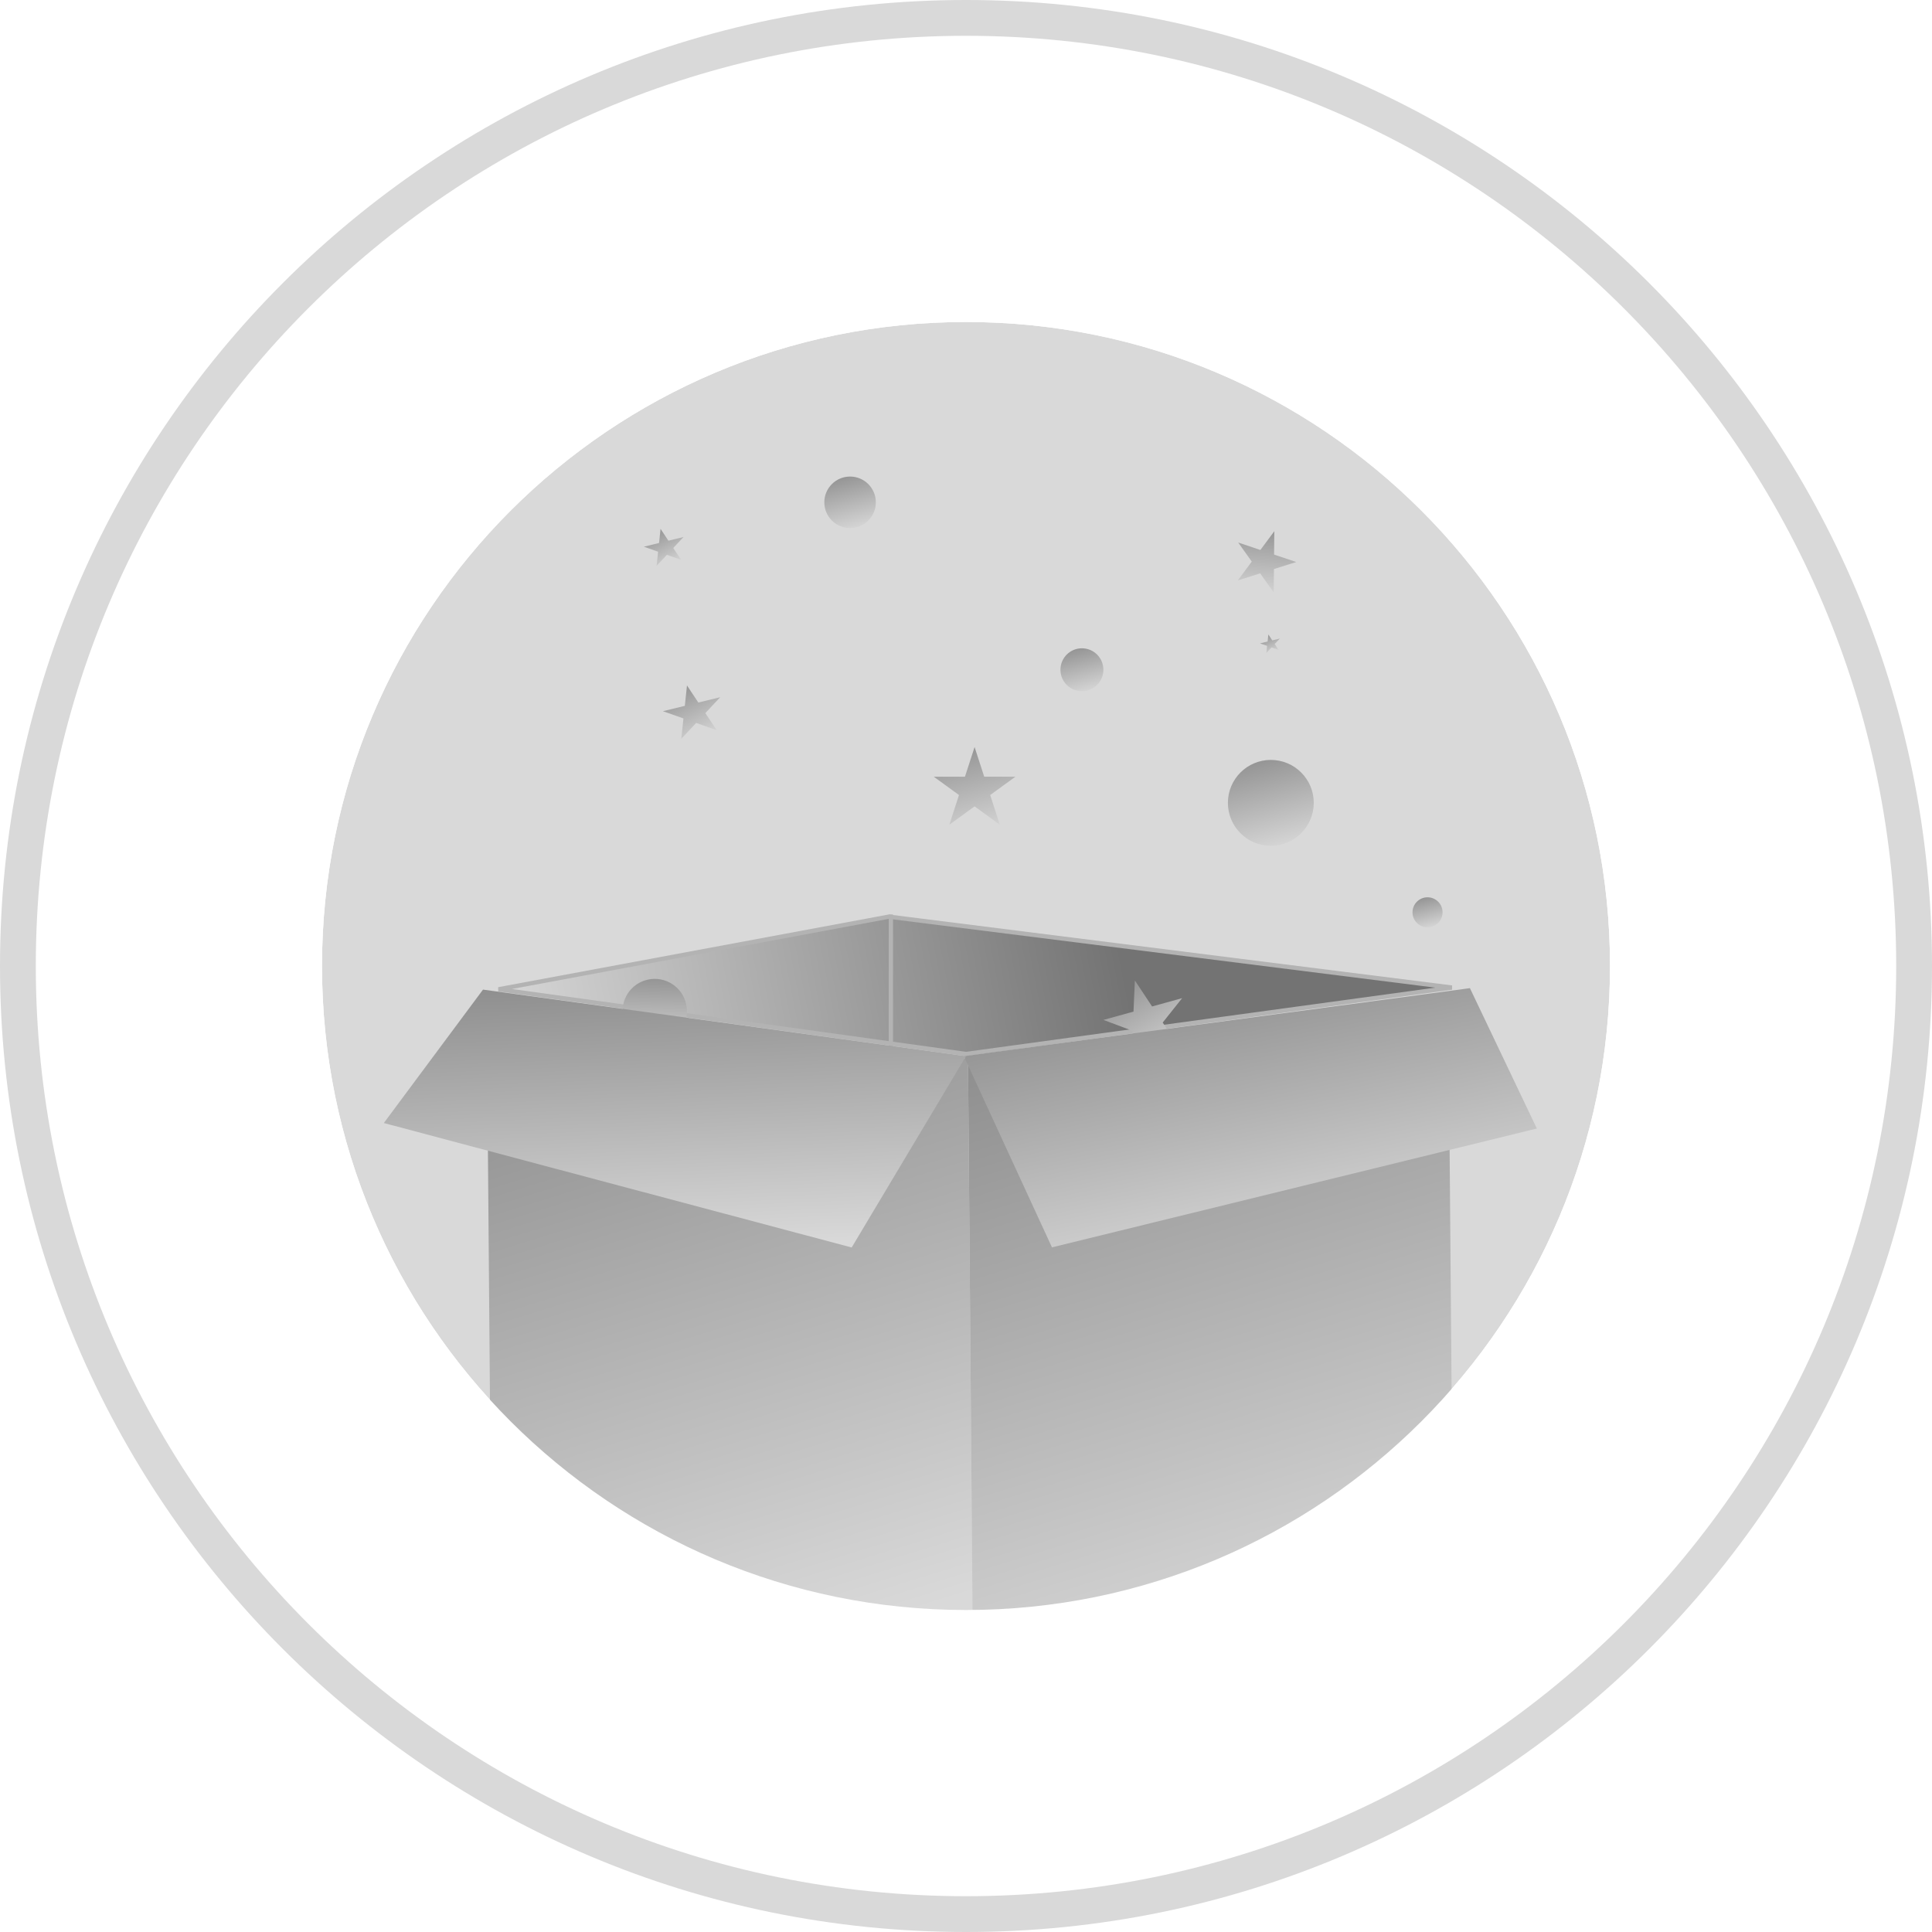
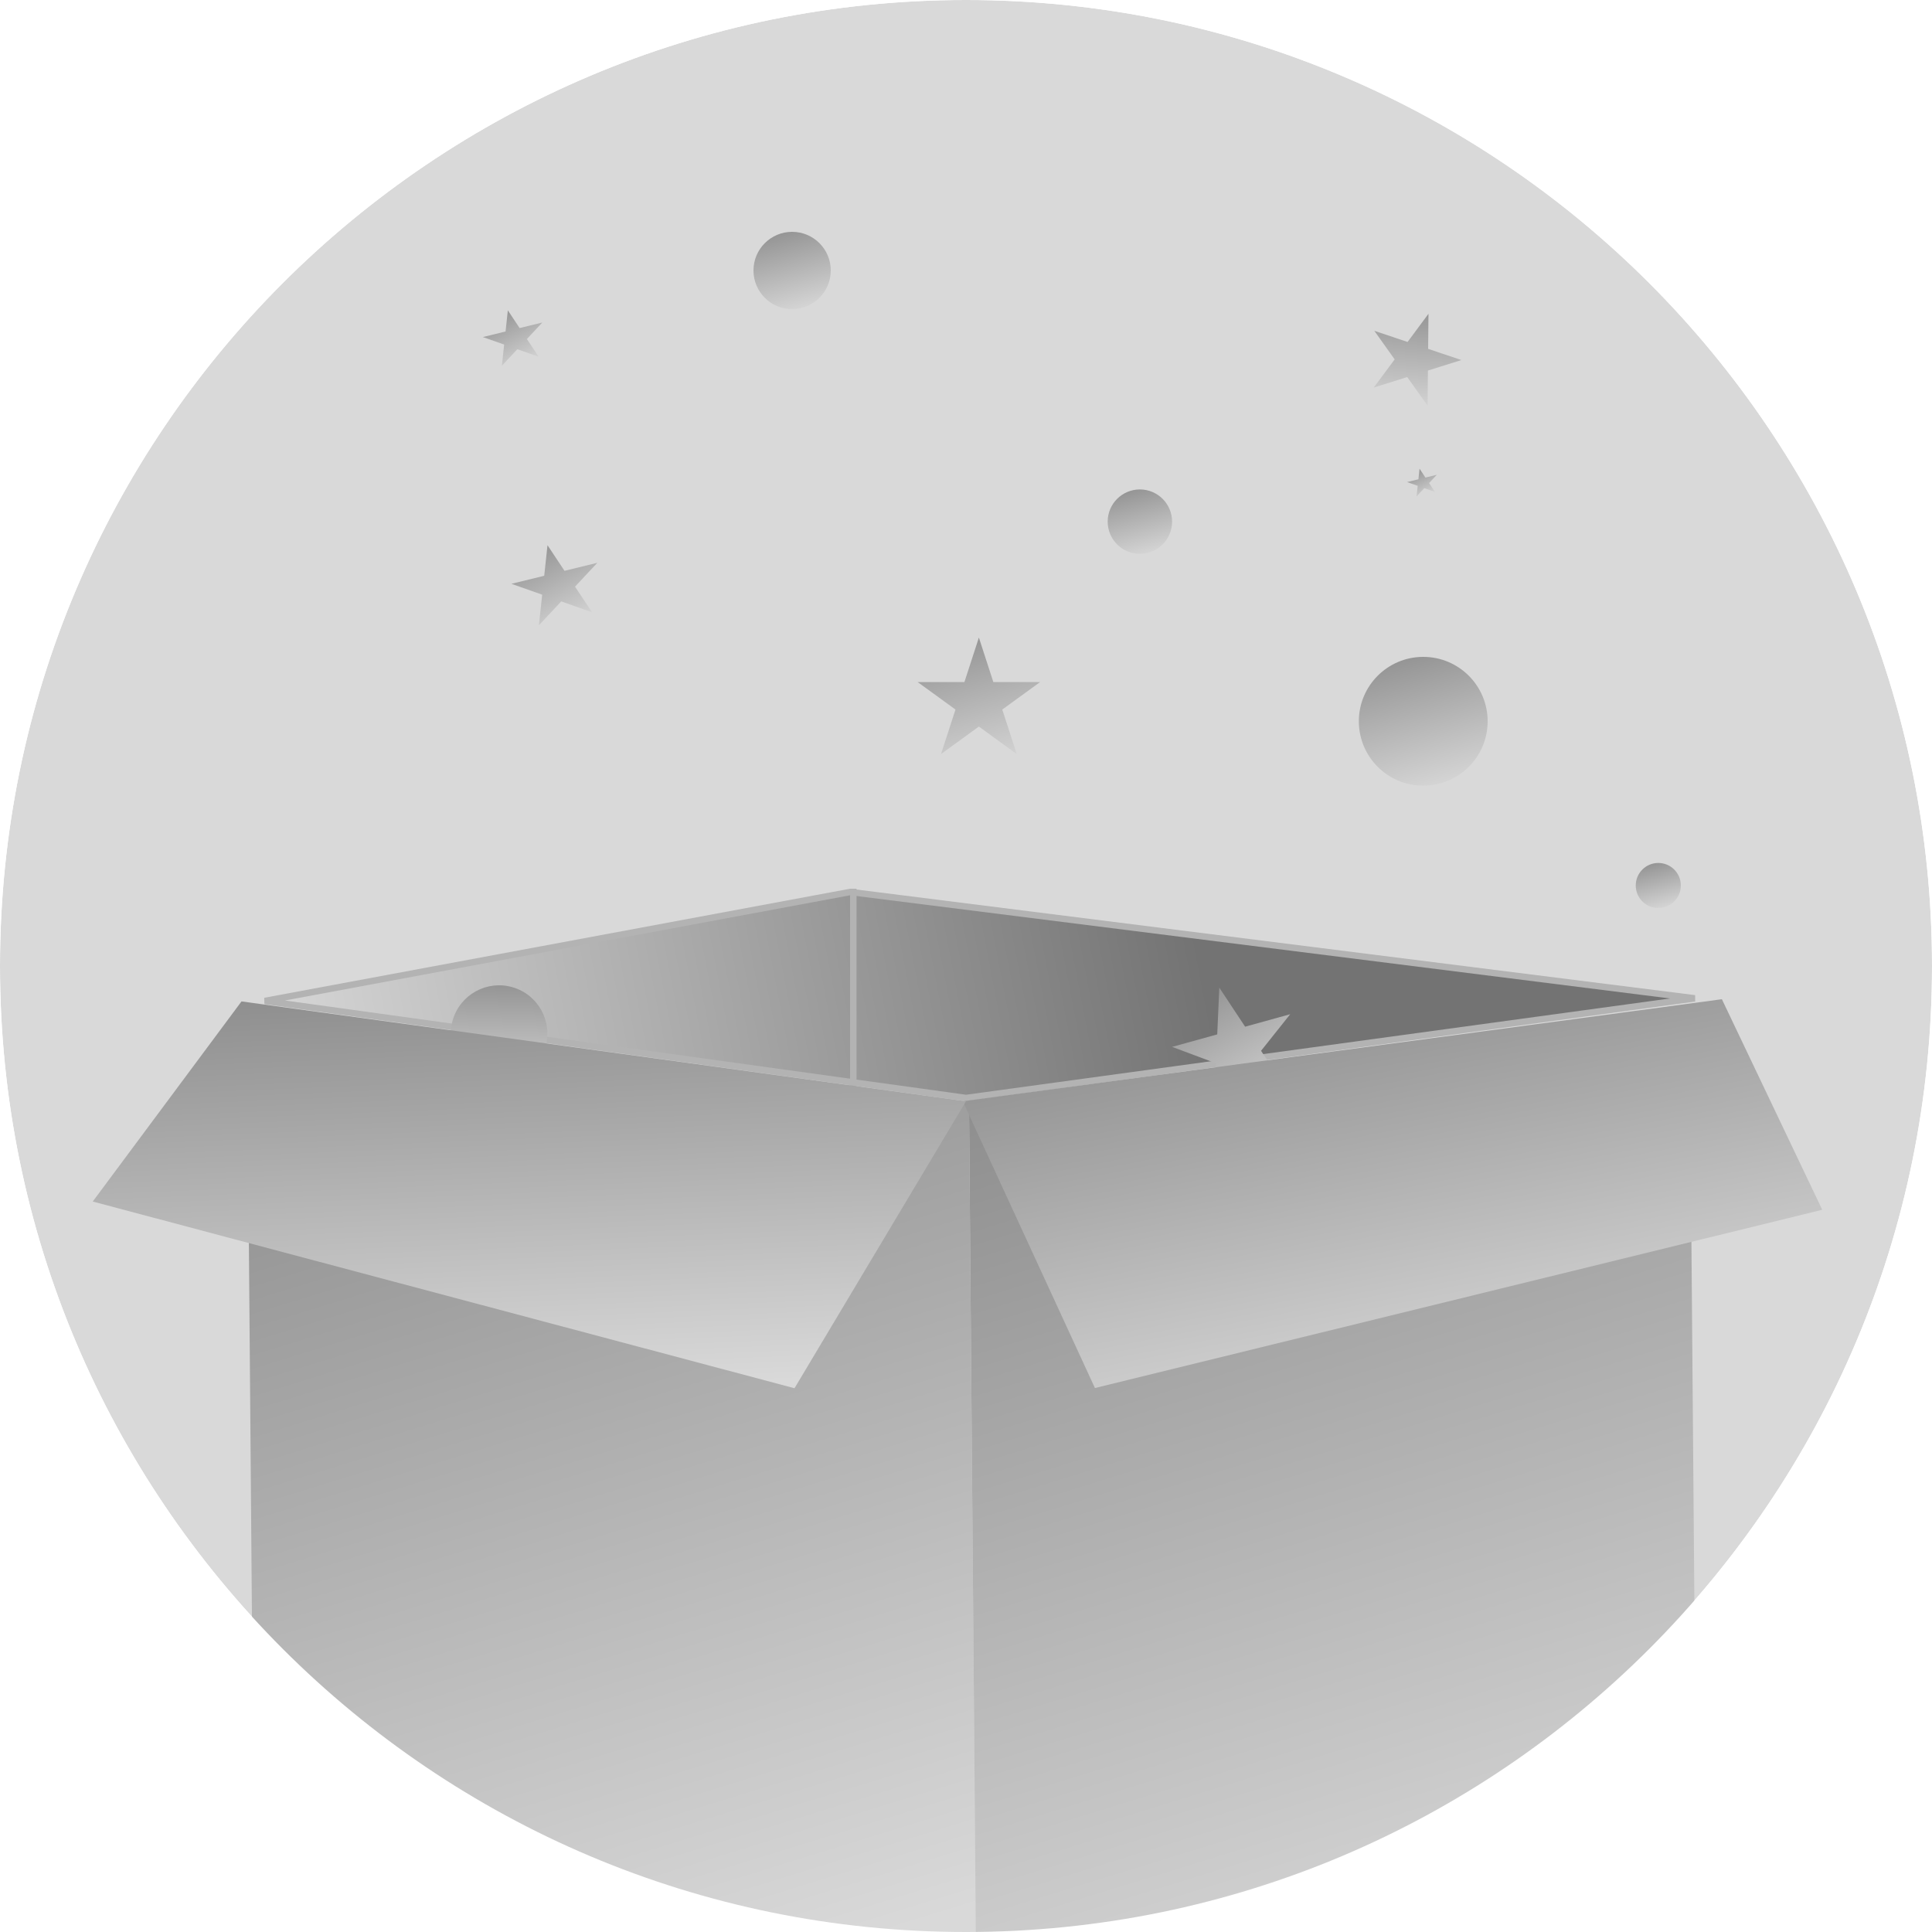
- <svg xmlns="http://www.w3.org/2000/svg" width="450" height="450" viewBox="0 0 450 450" fill="none">
-   <path d="M450 225C450 349.264 349.264 450 225 450C100.736 450 0 349.264 0 225C0 100.736 100.736 0 225 0C349.264 0 450 100.736 450 225ZM8.339 225C8.339 344.659 105.341 441.661 225 441.661C344.659 441.661 441.661 344.659 441.661 225C441.661 105.341 344.659 8.339 225 8.339C105.341 8.339 8.339 105.341 8.339 225Z" fill="#D9D9D9" />
-   <mask id="mask0_305_91" style="mask-type:alpha" maskUnits="userSpaceOnUse" x="75" y="75" width="300" height="300">
-     <circle cx="225" cy="225" r="150" fill="#FF2121" />
+ <svg xmlns="http://www.w3.org/2000/svg" width="300" height="300" viewBox="0 0 300 300" fill="none">
+   <mask id="mask0_305_91" style="mask-type:alpha" maskUnits="userSpaceOnUse" x="0" y="0" width="300" height="300">
+     <circle cx="150" cy="150" r="150" fill="#FF2121" />
  </mask>
  <g mask="url(#mask0_305_91)">
-     <circle cx="225" cy="225" r="150" fill="#D9D9D9" />
-     <path d="M207.015 213.506L338.159 230.02L225 245.495L116.122 230.427L207.015 213.506Z" fill="url(#paint0_linear_305_91)" stroke="#B3B3B3" />
-     <rect x="207" y="213" width="1" height="136" fill="#B3B3B3" />
-     <rect width="112" height="129.004" transform="matrix(1 0 0.00820296 0.999966 113.469 246.49)" fill="url(#paint1_linear_305_91)" />
-     <rect width="112" height="129.004" transform="matrix(1 0 0.00820296 0.999966 225.469 246.49)" fill="url(#paint2_linear_305_91)" />
-     <circle cx="152.5" cy="235.5" r="7.5" transform="rotate(16.2797 152.5 235.5)" fill="url(#paint3_linear_305_91)" />
-     <path d="M264.333 228.362L268.34 234.423L275.342 232.486L270.816 238.169L274.822 244.23L268.018 241.681L263.492 247.365L263.813 240.106L257.01 237.558L264.012 235.62L264.333 228.362Z" fill="url(#paint4_linear_305_91)" />
-     <path d="M224.5 246L342.373 230.157L357.958 262.856L245.02 290.531L224.5 246Z" fill="url(#paint5_linear_305_91)" />
-     <path d="M112.5 230.5L225 246L198.37 290.564L89.4 261.574L112.5 230.5Z" fill="url(#paint6_linear_305_91)" />
+     <circle cx="150" cy="150" r="150" fill="#D9D9D9" />
+     <path d="M132.015 138.506L263.159 155.02L150 170.495L41.122 155.427L132.015 138.506Z" fill="url(#paint0_linear_305_91)" stroke="#B3B3B3" />
+     <rect x="132" y="138" width="1" height="136" fill="#B3B3B3" />
+     <rect width="112" height="129.004" transform="matrix(1 0 0.00820296 0.999966 38.4692 171.49)" fill="url(#paint1_linear_305_91)" />
+     <rect width="112" height="129.004" transform="matrix(1 0 0.00820296 0.999966 150.469 171.49)" fill="url(#paint2_linear_305_91)" />
+     <circle cx="77.5" cy="160.5" r="7.5" transform="rotate(16.2797 77.5002 160.5)" fill="url(#paint3_linear_305_91)" />
+     <path d="M189.333 153.362L193.34 159.423L200.342 157.486L195.816 163.169L199.822 169.23L193.018 166.681L188.492 172.365L188.813 165.106L182.01 162.558L189.012 160.62L189.333 153.362Z" fill="url(#paint4_linear_305_91)" />
+     <path d="M149.5 171L267.373 155.157L282.958 187.856L170.02 215.531L149.5 171Z" fill="url(#paint5_linear_305_91)" />
+     <path d="M37.5 155.5L150 171L123.37 215.564L14.4 186.574L37.5 155.5Z" fill="url(#paint6_linear_305_91)" />
  </g>
-   <circle cx="252" cy="156" r="5" fill="url(#paint7_linear_305_91)" />
-   <circle cx="332.5" cy="212.5" r="3.5" fill="url(#paint8_linear_305_91)" />
-   <circle cx="198" cy="117" r="6" fill="url(#paint9_linear_305_91)" />
-   <circle cx="296" cy="187" r="10" fill="url(#paint10_linear_305_91)" />
-   <path d="M160.016 159.659L162.657 163.637L167.754 162.392L164.29 166.096L166.931 170.074L162.148 168.385L158.684 172.09L159.192 167.342L154.41 165.653L159.507 164.407L160.016 159.659Z" fill="url(#paint11_linear_305_91)" />
-   <path d="M153.857 123.187L155.686 125.941L159.215 125.079L156.816 127.643L158.645 130.397L155.333 129.228L152.935 131.793L153.287 128.506L149.976 127.336L153.505 126.474L153.857 123.187Z" fill="url(#paint12_linear_305_91)" />
-   <path d="M295.429 147.781L296.343 149.158L298.107 148.726L296.908 150.009L297.822 151.386L296.167 150.801L294.967 152.083L295.144 150.44L293.488 149.855L295.252 149.424L295.429 147.781Z" fill="url(#paint13_linear_305_91)" />
-   <path d="M227 174L229.245 180.91H236.511L230.633 185.18L232.878 192.09L227 187.82L221.122 192.09L223.367 185.18L217.489 180.91H224.755L227 174Z" fill="url(#paint14_linear_305_91)" />
-   <path d="M296.813 123.724L296.76 129.173L301.926 130.908L296.727 132.541L296.674 137.99L293.514 133.55L288.315 135.183L291.561 130.806L288.402 126.367L293.568 128.101L296.813 123.724Z" fill="url(#paint15_linear_305_91)" />
+   <circle cx="177" cy="81" r="5" fill="url(#paint7_linear_305_91)" />
+   <circle cx="257.5" cy="137.5" r="3.5" fill="url(#paint8_linear_305_91)" />
+   <circle cx="123" cy="42" r="6" fill="url(#paint9_linear_305_91)" />
+   <circle cx="221" cy="112" r="10" fill="url(#paint10_linear_305_91)" />
+   <path d="M85.016 84.659L87.657 88.638L92.754 87.392L89.29 91.096L91.931 95.074L87.148 93.385L83.683 97.09L84.192 92.342L79.41 90.653L84.507 89.407L85.016 84.659Z" fill="url(#paint11_linear_305_91)" />
+   <path d="M78.857 48.187L80.686 50.941L84.215 50.079L81.816 52.643L83.645 55.397L80.333 54.228L77.935 56.793L78.287 53.505L74.976 52.337L78.505 51.474L78.857 48.187Z" fill="url(#paint12_linear_305_91)" />
+   <path d="M220.429 72.781L221.343 74.157L223.107 73.726L221.908 75.009L222.822 76.386L221.167 75.801L219.967 77.083L220.144 75.44L218.488 74.855L220.252 74.424L220.429 72.781Z" fill="url(#paint13_linear_305_91)" />
+   <path d="M152 99L154.245 105.91H161.511L155.633 110.18L157.878 117.09L152 112.82L146.122 117.09L148.367 110.18L142.489 105.91H149.755L152 99Z" fill="url(#paint14_linear_305_91)" />
+   <path d="M221.813 48.724L221.76 54.173L226.926 55.908L221.727 57.541L221.674 62.989L218.514 58.55L213.315 60.183L216.561 55.806L213.402 51.367L218.568 53.101L221.813 48.724Z" fill="url(#paint15_linear_305_91)" />
  <defs>
-     <linearGradient id="paint0_linear_305_91" x1="113" y1="230" x2="257.348" y2="202.278" gradientUnits="userSpaceOnUse">
+     <linearGradient id="paint0_linear_305_91" x1="38" y1="155" x2="182.348" y2="127.278" gradientUnits="userSpaceOnUse">
      <stop stop-color="#D9D9D9" />
      <stop offset="1" stop-color="#737373" />
    </linearGradient>
    <linearGradient id="paint1_linear_305_91" x1="83.436" y1="133.514" x2="22.343" y2="-64.58" gradientUnits="userSpaceOnUse">
      <stop stop-color="#D9D9D9" />
      <stop offset="1" stop-color="#737373" />
    </linearGradient>
    <linearGradient id="paint2_linear_305_91" x1="83.436" y1="133.514" x2="22.343" y2="-64.58" gradientUnits="userSpaceOnUse">
      <stop stop-color="#D9D9D9" />
      <stop offset="1" stop-color="#737373" />
    </linearGradient>
-     <linearGradient id="paint3_linear_305_91" x1="156.175" y1="243.524" x2="149.873" y2="219.988" gradientUnits="userSpaceOnUse">
+     <linearGradient id="paint3_linear_305_91" x1="81.175" y1="168.524" x2="74.873" y2="144.988" gradientUnits="userSpaceOnUse">
      <stop stop-color="#D9D9D9" />
      <stop offset="1" stop-color="#737373" />
    </linearGradient>
-     <linearGradient id="paint4_linear_305_91" x1="274.575" y1="247.005" x2="258.108" y2="219" gradientUnits="userSpaceOnUse">
+     <linearGradient id="paint4_linear_305_91" x1="199.575" y1="172.005" x2="183.108" y2="144" gradientUnits="userSpaceOnUse">
      <stop stop-color="#D9D9D9" />
      <stop offset="1" stop-color="#737373" />
    </linearGradient>
-     <linearGradient id="paint5_linear_305_91" x1="336.36" y1="286.016" x2="318.608" y2="194.477" gradientUnits="userSpaceOnUse">
+     <linearGradient id="paint5_linear_305_91" x1="261.36" y1="211.016" x2="243.608" y2="119.477" gradientUnits="userSpaceOnUse">
      <stop stop-color="#D9D9D9" />
      <stop offset="1" stop-color="#737373" />
    </linearGradient>
-     <linearGradient id="paint6_linear_305_91" x1="170.012" y1="290.471" x2="166.49" y2="204.618" gradientUnits="userSpaceOnUse">
+     <linearGradient id="paint6_linear_305_91" x1="95.012" y1="215.471" x2="91.49" y2="129.618" gradientUnits="userSpaceOnUse">
      <stop stop-color="#D9D9D9" />
      <stop offset="1" stop-color="#737373" />
    </linearGradient>
-     <linearGradient id="paint7_linear_305_91" x1="254.45" y1="161.35" x2="250.248" y2="145.658" gradientUnits="userSpaceOnUse">
+     <linearGradient id="paint7_linear_305_91" x1="179.45" y1="86.35" x2="175.248" y2="70.658" gradientUnits="userSpaceOnUse">
      <stop stop-color="#D9D9D9" />
      <stop offset="1" stop-color="#737373" />
    </linearGradient>
-     <linearGradient id="paint8_linear_305_91" x1="334.215" y1="216.245" x2="331.274" y2="205.261" gradientUnits="userSpaceOnUse">
+     <linearGradient id="paint8_linear_305_91" x1="259.215" y1="141.245" x2="256.274" y2="130.261" gradientUnits="userSpaceOnUse">
      <stop stop-color="#D9D9D9" />
      <stop offset="1" stop-color="#737373" />
    </linearGradient>
-     <linearGradient id="paint9_linear_305_91" x1="200.94" y1="123.419" x2="195.898" y2="104.59" gradientUnits="userSpaceOnUse">
+     <linearGradient id="paint9_linear_305_91" x1="125.94" y1="48.419" x2="120.898" y2="29.59" gradientUnits="userSpaceOnUse">
      <stop stop-color="#D9D9D9" />
      <stop offset="1" stop-color="#737373" />
    </linearGradient>
-     <linearGradient id="paint10_linear_305_91" x1="300.899" y1="197.699" x2="292.497" y2="166.317" gradientUnits="userSpaceOnUse">
+     <linearGradient id="paint10_linear_305_91" x1="225.899" y1="122.699" x2="217.497" y2="91.317" gradientUnits="userSpaceOnUse">
      <stop stop-color="#D9D9D9" />
      <stop offset="1" stop-color="#737373" />
    </linearGradient>
-     <linearGradient id="paint11_linear_305_91" x1="166.647" y1="171.889" x2="156.906" y2="153.001" gradientUnits="userSpaceOnUse">
+     <linearGradient id="paint11_linear_305_91" x1="91.647" y1="96.889" x2="81.906" y2="78.001" gradientUnits="userSpaceOnUse">
      <stop stop-color="#D9D9D9" />
      <stop offset="1" stop-color="#737373" />
    </linearGradient>
-     <linearGradient id="paint12_linear_305_91" x1="158.448" y1="131.654" x2="151.704" y2="118.577" gradientUnits="userSpaceOnUse">
+     <linearGradient id="paint12_linear_305_91" x1="83.448" y1="56.654" x2="76.704" y2="43.577" gradientUnits="userSpaceOnUse">
      <stop stop-color="#D9D9D9" />
      <stop offset="1" stop-color="#737373" />
    </linearGradient>
-     <linearGradient id="paint13_linear_305_91" x1="297.724" y1="152.014" x2="294.352" y2="145.476" gradientUnits="userSpaceOnUse">
+     <linearGradient id="paint13_linear_305_91" x1="222.724" y1="77.014" x2="219.352" y2="70.476" gradientUnits="userSpaceOnUse">
      <stop stop-color="#D9D9D9" />
      <stop offset="1" stop-color="#737373" />
    </linearGradient>
-     <linearGradient id="paint14_linear_305_91" x1="231.899" y1="194.699" x2="223.497" y2="163.317" gradientUnits="userSpaceOnUse">
+     <linearGradient id="paint14_linear_305_91" x1="156.899" y1="119.699" x2="148.497" y2="88.317" gradientUnits="userSpaceOnUse">
      <stop stop-color="#D9D9D9" />
      <stop offset="1" stop-color="#737373" />
    </linearGradient>
-     <linearGradient id="paint15_linear_305_91" x1="295.355" y1="139.611" x2="296.873" y2="115.292" gradientUnits="userSpaceOnUse">
+     <linearGradient id="paint15_linear_305_91" x1="220.355" y1="64.611" x2="221.873" y2="40.292" gradientUnits="userSpaceOnUse">
      <stop stop-color="#D9D9D9" />
      <stop offset="1" stop-color="#737373" />
    </linearGradient>
  </defs>
</svg>
